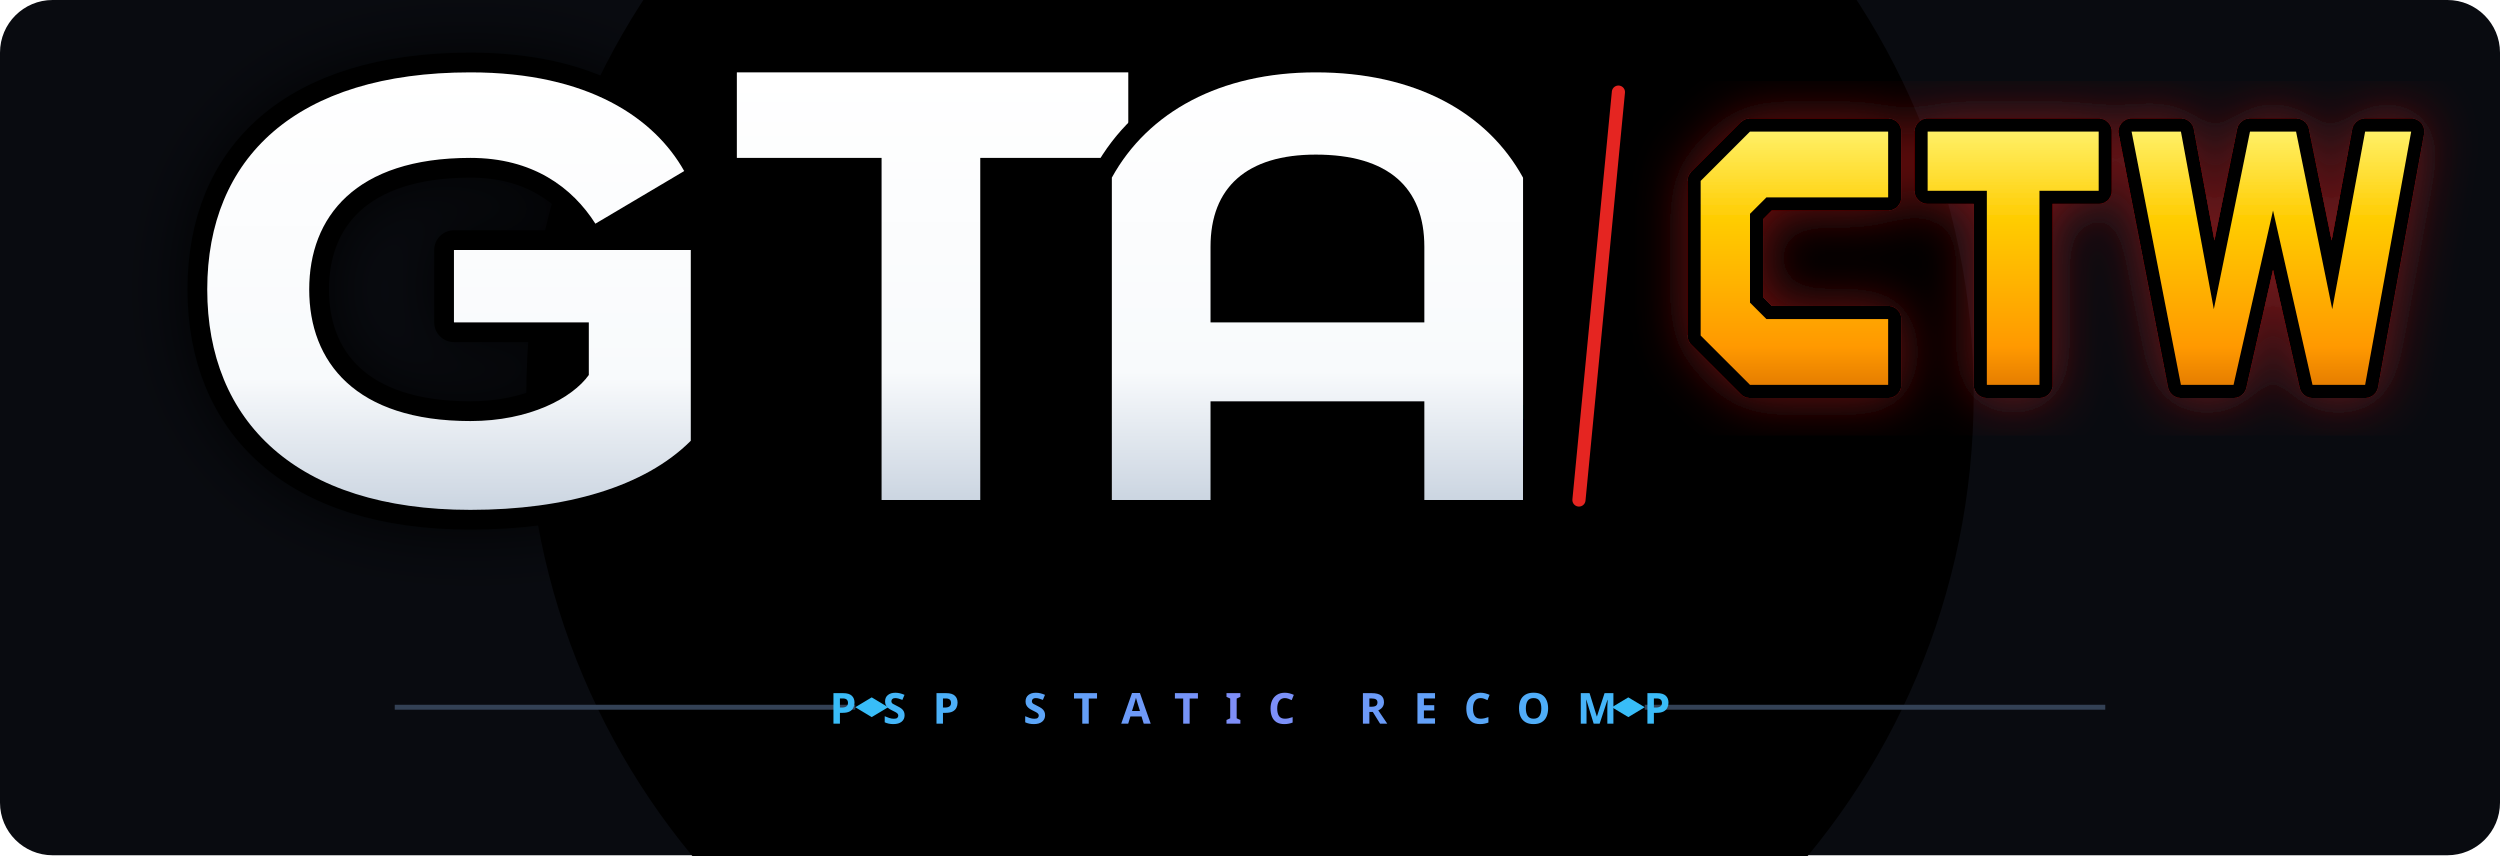
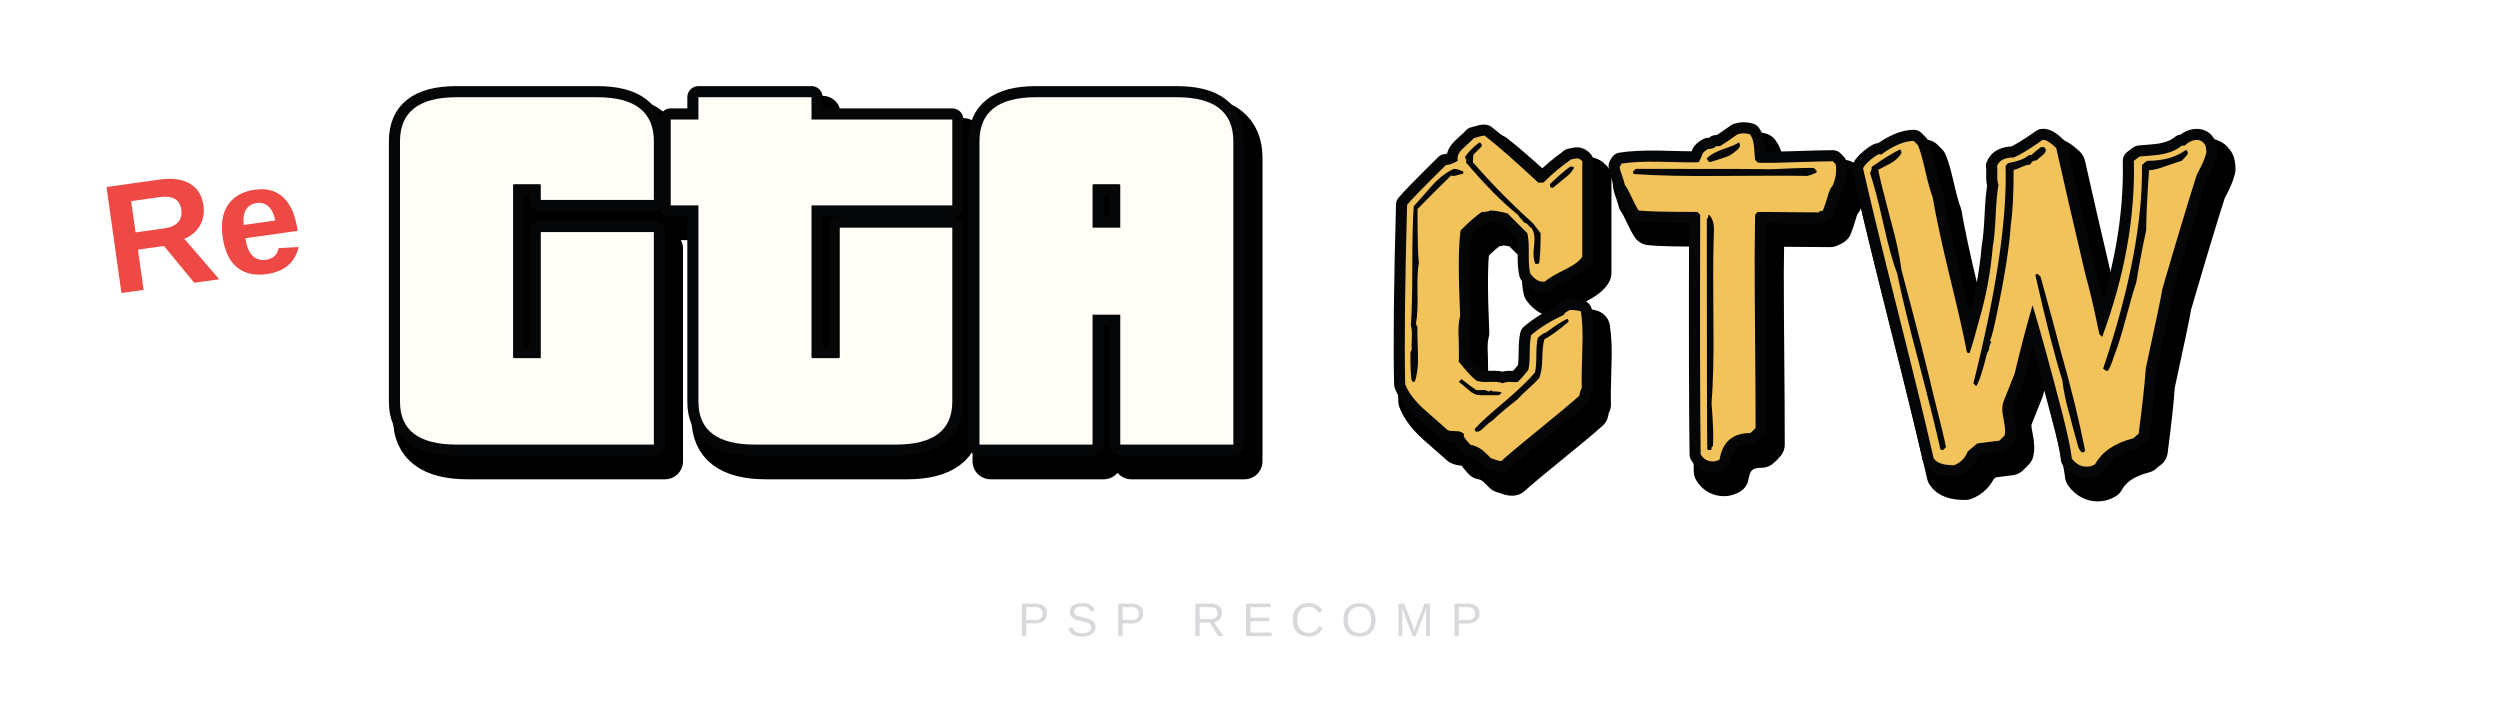
- <svg xmlns="http://www.w3.org/2000/svg" viewBox="0 0 760 260" width="100%" height="100%">
-   <defs>
-     <filter id="gtaShadowCompact" x="-20%" y="-20%" width="140%" height="140%">
-       <feDropShadow dx="6" dy="8" stdDeviation="0" flood-color="#000000" flood-opacity="1.0" />
-       <feDropShadow dx="0" dy="0" stdDeviation="10" flood-color="rgba(0,0,0,0.85)" />
-     </filter>
-     <filter id="ctwShadowCompact" x="-20%" y="-20%" width="140%" height="140%">
-       <feDropShadow dx="5" dy="6" stdDeviation="0" flood-color="#000000" flood-opacity="1.0" />
-       <feDropShadow dx="0" dy="0" stdDeviation="8" flood-color="rgba(229, 37, 33, 0.5)" />
-     </filter>
-     <linearGradient id="gtaWhiteGradC" x1="0%" y1="0%" x2="0%" y2="100%">
-       <stop offset="0%" stop-color="#ffffff" />
-       <stop offset="70%" stop-color="#f8fafc" />
-       <stop offset="100%" stop-color="#cbd5e1" />
-     </linearGradient>
-     <linearGradient id="ctwGoldGradC" x1="0%" y1="0%" x2="0%" y2="100%">
-       <stop offset="0%" stop-color="#fff066" />
-       <stop offset="35%" stop-color="#ffcc00" />
-       <stop offset="85%" stop-color="#ff9900" />
-       <stop offset="100%" stop-color="#e67e00" />
-     </linearGradient>
-     <linearGradient id="recompCyanGradC" x1="0%" y1="0%" x2="100%" y2="0%">
-       <stop offset="0%" stop-color="#38bdf8" />
-       <stop offset="50%" stop-color="#818cf8" />
-       <stop offset="100%" stop-color="#38bdf8" />
-     </linearGradient>
-   </defs>
-   <rect width="760" height="260" rx="16" fill="#090b10" />
-   <circle cx="380" cy="120" r="220" fill="radial-gradient(circle, rgba(229,37,33,0.12) 0%, rgba(255,204,0,0.04) 50%, transparent 70%)" />
-   <g id="GTA_Pricedown_Compact" filter="url(#gtaShadowCompact)" transform="translate(18, 10)">
-     <path d="M 125,145               C 72,145 45,118 45,78               C 45,38 72,12 125,12               C 161,12 181,26 190,42               L 163,58               C 156,47 144,38 125,38               C 90,38 76,56 76,78               C 76,100 90,118 125,118               C 143,118 156,111 161,104               L 161,88               L 120,88               L 120,66               L 192,66               L 192,124               C 178,138 154,145 125,145 Z" fill="url(#gtaWhiteGradC)" stroke="#000000" stroke-width="12" stroke-linejoin="round" paint-order="stroke fill" />
-     <path d="M 206,12               L 325,12               L 325,38               L 280,38               L 280,142               L 250,142               L 250,38               L 206,38 Z" fill="url(#gtaWhiteGradC)" stroke="#000000" stroke-width="12" stroke-linejoin="round" paint-order="stroke fill" />
-     <path d="M 382,12               C 412,12 434,24 445,44               L 445,142               L 415,142               L 415,112               L 350,112               L 350,142               L 320,142               L 320,44               C 331,24 353,12 382,12 Z              M 382,37               C 361,37 350,47 350,65               L 350,88               L 415,88               L 415,65               C 415,47 404,37 382,37 Z" fill="url(#gtaWhiteGradC)" stroke="#000000" stroke-width="12" stroke-linejoin="round" paint-order="stroke fill" />
-   </g>
-   <line x1="492" y1="28" x2="480" y2="152" stroke="#e52521" stroke-width="4" stroke-linecap="round" />
-   <g id="CTW_CoverFont" filter="url(#ctwShadowCompact)" transform="translate(506, 26)">
-     <path d="M 68,14 L 26,14 L 11,29 L 11,76 L 26,91 L 68,91 L 68,71 L 31,71 L 26,66 L 26,39 L 31,34 L 68,34 Z" fill="url(#ctwGoldGradC)" stroke="#000000" stroke-width="8" stroke-linejoin="round" paint-order="stroke fill" />
-     <path d="M 80,14 L 132,14 L 132,32 L 114,32 L 114,91 L 98,91 L 98,32 L 80,32 Z" fill="url(#ctwGoldGradC)" stroke="#000000" stroke-width="8" stroke-linejoin="round" paint-order="stroke fill" />
-     <path d="M 142,14 L 157,14 L 167,68 L 178,14 L 192,14 L 203,68 L 213,14 L 227,14 L 213,91 L 197,91 L 185,38 L 173,91 L 157,91 Z" fill="url(#ctwGoldGradC)" stroke="#000000" stroke-width="8" stroke-linejoin="round" paint-order="stroke fill" />
-   </g>
-   <g transform="translate(380, 215)">
-     <line x1="-260" y1="0" x2="-120" y2="0" stroke="#334155" stroke-width="1.5" />
-     <line x1="120" y1="0" x2="260" y2="0" stroke="#334155" stroke-width="1.5" />
-     <polygon points="-115,-3 -110,0 -115,3 -120,0" fill="#38bdf8" />
-     <polygon points="115,-3 120,0 115,3 110,0" fill="#38bdf8" />
-     <text x="0" y="5" font-family="'Segoe UI', -apple-system, sans-serif" font-size="13" font-weight="800" letter-spacing="8" fill="url(#recompCyanGradC)" text-anchor="middle">PSP STATIC RECOMP</text>
-   </g>
+ <svg xmlns="http://www.w3.org/2000/svg" viewBox="0 0 900 260" width="900" height="260" role="img">
+   <text x="40" y="106" fill="#ee4944" font-family="Arial,sans-serif" font-size="56" font-weight="900" transform="rotate(-8 40 106)">Re</text>
+   <path d="M235.389 160.049V83.532H194.685V128.933H185.096C184.9 128.933 184.705 128.738 184.705 128.542V66.703C184.705 66.507 184.9 66.311 185.096 66.311H194.294C194.489 66.311 194.685 66.507 194.685 66.703V71.986H235.389V50.851C235.389 40.284 228.54 35.0 215.037 35.0H164.352C150.849 35.0 144.0 40.284 144.0 50.851V144.589C144.0 154.961 150.849 160.049 164.352 160.049ZM322.474 160.049C335.977 160.049 342.826 154.961 342.826 144.589V81.967H302.317V128.542C302.317 128.738 302.121 128.933 301.926 128.933H292.532C292.337 128.933 292.141 128.738 292.141 128.542V73.943H342.826V43.023H292.141V35.0H251.436V43.023H241.456V73.943H251.436V144.589C251.436 154.961 258.286 160.049 271.789 160.049ZM403.295 81.967H393.315V66.703C393.315 66.507 393.511 66.311 393.706 66.311H402.904C403.1 66.311 403.295 66.507 403.295 66.703ZM444.0 160.049V50.851C444.0 40.284 437.151 35.0 423.648 35.0H372.963C359.46 35.0 352.611 40.284 352.611 50.851V160.049H393.315V113.278H403.295V160.049Z" fill="#000" stroke="#000" stroke-width="13" stroke-linejoin="round" transform="translate(4 6)" />
+   <path d="M235.389 160.049V83.532H194.685V128.933H185.096C184.9 128.933 184.705 128.738 184.705 128.542V66.703C184.705 66.507 184.9 66.311 185.096 66.311H194.294C194.489 66.311 194.685 66.507 194.685 66.703V71.986H235.389V50.851C235.389 40.284 228.54 35.0 215.037 35.0H164.352C150.849 35.0 144.0 40.284 144.0 50.851V144.589C144.0 154.961 150.849 160.049 164.352 160.049ZM322.474 160.049C335.977 160.049 342.826 154.961 342.826 144.589V81.967H302.317V128.542C302.317 128.738 302.121 128.933 301.926 128.933H292.532C292.337 128.933 292.141 128.738 292.141 128.542V73.943H342.826V43.023H292.141V35.0H251.436V43.023H241.456V73.943H251.436V144.589C251.436 154.961 258.286 160.049 271.789 160.049ZM403.295 81.967H393.315V66.703C393.315 66.507 393.511 66.311 393.706 66.311H402.904C403.1 66.311 403.295 66.507 403.295 66.703ZM444.0 160.049V50.851C444.0 40.284 437.151 35.0 423.648 35.0H372.963C359.46 35.0 352.611 40.284 352.611 50.851V160.049H393.315V113.278H403.295V160.049Z" fill="#fffdf6" stroke="#050608" stroke-width="8" stroke-linejoin="round" paint-order="stroke fill" />
+   <path d="M569.622 58.057V92.318Q568.599 94.364 563.997 96.75Q558.031 99.648 556.156 101.352Q553.429 101.864 550.872 98.455Q550.361 96.239 550.361 93V89.591Q550.361 86.182 549.849 83.966L542.69 76.807Q538.77 75.784 536.384 75.784Q535.872 76.295 533.486 76.295Q530.588 78.17 525.815 82.943Q524.622 90.784 525.645 113.795Q524.793 116.864 525.134 121.977Q525.304 128.455 525.134 130.159Q529.054 135.102 531.44 136.977Q532.974 137.659 536.298 137.489Q539.622 137.318 540.986 138.0Q541.838 137.489 543.543 137.489Q545.759 137.659 546.44 137.489Q547.804 136.125 550.19 133.227Q550.702 131.011 550.702 126.92Q550.702 122.83 551.213 120.614Q556.327 116.352 562.804 113.455Q563.315 112.432 565.19 111.58Q567.577 111.58 569.111 112.091Q569.963 117.205 569.622 125.727Q569.281 136.466 569.452 139.534Q568.599 141.409 568.599 142.432Q563.997 146.523 554.537 154.193Q545.077 161.864 540.474 165.955Q539.963 166.125 536.724 164.932Q534.168 162.375 533.656 162.034Q531.611 160.5 529.395 160.159Q527.52 158.114 527.009 157.261V156.239Q526.156 155.216 524.281 155.216Q521.895 155.216 521.213 154.875Q516.952 151.125 512.69 147.375Q507.577 142.773 505.872 138.341Q505.361 116.864 506.554 73.739Q508.599 71.182 520.531 59.42Q522.236 59.42 524.793 57.886Q524.281 55.67 526.668 53.455Q530.418 50.045 530.588 49.705Q533.997 48.682 534.509 48.852Q541.327 54.136 553.77 65.727H555.645Q560.247 61.125 565.361 57.545Q564.679 57.545 567.406 57.034Q568.599 56.864 569.622 58.057ZM566.724 60.443Q566.384 59.932 565.361 59.932Q562.634 61.807 558.031 66.239V67.091Q558.031 67.602 559.054 67.602Q560.077 66.75 562.207 65.045Q564.338 63.341 565.361 62.318Q565.872 61.636 566.724 60.443ZM554.622 83.966Q553.77 82.773 551.724 80.216Q540.304 69.989 530.247 58.398Q530.247 56.011 530.588 55.5Q533.486 52.773 533.486 52.432Q533.486 51.75 532.634 51.239Q529.565 53.455 527.349 56.523Q527.349 56.523 527.69 57.205Q528.031 57.886 527.69 58.398Q538.259 70.841 546.44 77.318Q546.781 78 548.827 80.216Q549.509 80.216 550.19 81.068Q550.872 81.92 551.384 82.091Q552.406 83.625 552.406 86.182Q552.406 87.034 552.236 88.739Q552.065 90.443 552.065 91.295Q552.065 93.511 552.747 95.045Q553.77 95.045 554.111 94.705Q554.622 91.125 554.622 83.966ZM526.838 61.807Q524.793 60.784 523.429 60.784Q519.509 62.489 515.588 66.75Q512.349 70.5 508.94 74.25Q508.429 81.58 508.429 95.727Q508.429 109.875 507.918 117.205Q508.429 118.739 508.259 121.466Q508.088 124.705 508.259 125.898Q507.747 126.068 507.747 127.773Q507.747 135.614 508.259 136.977Q508.259 137.489 509.281 137.489Q510.645 133.739 510.474 127.602Q510.134 118.739 510.304 117.716Q509.793 117.205 509.793 116.182Q510.474 112.602 510.304 105.358Q510.134 98.114 510.815 94.534Q510.304 91.466 510.304 75.273Q514.224 71.182 522.406 63.17Q523.259 63.511 524.281 63.17Q525.815 62.659 526.327 62.659Q526.838 62.659 526.838 61.807ZM564.679 115.841Q564.679 114.818 564.168 114.818Q561.44 116.011 556.497 119.761Q555.645 119.761 553.599 121.636Q553.088 123.852 553.088 127.943Q553.088 132.034 552.577 134.08Q549.338 138.0 542.009 144.307Q533.997 150.955 530.929 154.364Q530.929 155.386 531.44 155.386H532.293Q533.315 154.875 534.764 153.426Q536.213 151.977 537.236 151.466Q540.134 148.568 546.27 143.795Q547.634 142.261 550.276 139.875Q552.918 137.489 554.111 136.125Q555.134 133.739 555.219 129.051Q555.304 124.364 555.986 122.148Q559.224 120.443 564.679 115.841ZM540.645 141.409Q540.134 140.898 537.236 140.898L536.724 140.386Q536.724 140.898 535.702 140.898Q535.02 140.386 533.656 140.386Q531.952 140.557 531.44 140.386Q529.565 139.193 526.156 136.466L525.134 137.489Q525.304 137.489 528.713 140.386Q530.759 142.261 532.804 142.261Q532.974 142.261 539.622 142.261ZM660.815 59.08Q661.497 62.659 659.793 66.75Q658.599 68.114 657.918 70.841Q656.895 74.25 656.384 75.443Q656.384 75.955 655.616 75.955Q654.849 75.955 654.849 76.466L632.69 76.295L631.838 77.318L631.668 91.807Q631.668 104.761 631.838 122.83Q632.009 140.898 632.009 154.023Q631.497 154.705 630.134 155.898Q620.588 155.898 619.054 165.443Q617.861 166.125 616.668 166.125Q613.77 166.125 612.236 163.568Q611.895 139.364 612.065 77.318L611.043 76.295Q593.827 76.295 589.906 75.784Q588.884 74.25 587.435 71.097Q585.986 67.943 584.963 66.58Q584.793 65.727 583.94 63.17Q583.088 61.125 583.088 59.761Q583.599 59.761 583.599 58.909Q588.884 58.057 597.577 58.227Q608.486 58.568 611.554 58.398Q612.577 56.523 612.832 55.585Q613.088 54.648 614.963 53.625Q616.838 53.625 617.861 52.602H619.224Q621.44 51.239 625.531 48.341Q626.724 48 627.747 48Q628.77 48 629.963 48.341Q631.156 49.875 631.412 52.517Q631.668 55.159 631.838 57.545L632.861 58.568Q637.974 58.739 646.327 58.398Q656.554 58.057 659.793 58.057ZM626.043 51.239Q624.679 52.261 620.077 53.795Q616.156 55.159 614.452 57.034Q614.452 57.545 615.474 58.398Q616.668 58.057 619.054 57.29Q621.44 56.523 622.634 56.011Q626.384 53.625 626.384 52.432Q626.384 51.92 626.043 51.239ZM653.997 61.466 652.974 60.443Q649.395 60.443 644.622 60.614Q637.974 60.955 636.099 60.955Q640.02 60.784 588.884 60.784L587.861 61.807Q587.861 62.659 588.372 62.659Q600.304 63.511 619.565 63.341Q643.599 63.17 650.588 63.341Q651.611 63.17 653.486 62.318Q653.997 62.318 653.997 61.466ZM616.838 89.25Q616.838 89.25 617.009 83.114Q617.179 79.364 615.304 77.318Q614.963 77.318 614.963 78.0Q614.963 78.682 614.452 78.682Q614.452 152.83 614.622 161.693Q614.622 162.034 615.645 162.034Q616.156 162.034 616.156 161.352Q616.156 160.67 616.668 160.67Q617.009 155.557 616.156 145.159Q617.009 134.591 616.838 117.205Q616.668 95.557 616.838 89.25ZM794.281 54.989Q793.599 57.886 790.872 62.83Q786.44 76.636 778.429 104.08Q778.259 105.955 772.463 132.716Q771.952 140.557 769.906 156.239Q769.224 156.58 768.031 157.773Q757.974 160.33 754.224 167.148Q752.861 168 751.156 168Q748.088 168 745.872 165.102Q745.361 160.33 742.463 148.909Q735.815 123.341 731.724 109.875Q728.656 120.273 725.247 134.591Q723.884 138.0 721.156 144.818Q720.815 146.011 720.815 147.375Q720.815 148.568 721.327 151.125Q721.838 153.682 721.838 155.045Q721.838 155.898 721.668 156.75L719.793 158.625Q717.065 158.966 711.781 159.648Q710.588 160.67 708.372 162.545Q707.009 166.125 703.429 167.489Q697.634 167.489 696.099 164.932Q692.179 147.545 683.401 112.773Q674.622 78 670.702 60.614Q671.554 58.739 675.134 56.182Q675.304 56.182 675.986 55.67Q676.497 55.33 677.179 55.67Q683.997 50.727 688.94 50.727L690.474 52.261Q691.668 55.159 693.116 61.551Q694.565 67.943 695.759 71.011Q697.463 81.068 701.724 98.795Q706.497 118.227 708.031 126.58Q708.031 127.091 709.054 127.091Q710.418 123.17 712.463 115.33Q716.213 102.716 717.406 88.739Q718.088 85.159 718.429 77.744Q718.77 70.33 719.452 66.58Q718.94 65.386 719.026 63Q719.111 60.614 718.94 59.761Q720.134 56.693 724.906 56.693Q727.804 55.67 735.304 50.386Q736.838 50.045 740.247 53.284Q743.656 68.625 750.815 99.136Q752.861 106.125 755.759 120.273L756.781 121.295Q768.884 88.568 768.202 57.886Q768.884 57.375 770.247 56.352Q777.065 55.841 778.429 55.5Q782.861 54.648 785.418 52.432H786.44Q788.656 50.386 790.872 50.386Q792.747 50.386 793.77 52.091Q794.281 52.943 794.281 54.989ZM786.952 53.966Q781.668 57.886 773.145 57.886Q772.463 58.057 771.099 59.42Q771.611 89.591 757.122 132.716Q758.145 133.568 758.656 133.568Q759.509 133.057 761.213 127.773Q763.088 123 765.304 114.648Q767.861 105.102 769.054 101.693Q770.929 90.443 772.634 82.943Q772.634 75.784 773.656 61.295Q776.213 61.125 779.793 59.761Q784.224 58.227 785.418 57.886Q787.634 55.67 787.634 55.159Q787.634 54.477 786.952 53.966ZM735.815 52.943H734.793Q733.599 53.795 731.213 55.841H730.361Q728.486 57.716 722.861 58.739L722.009 59.761Q722.861 88.398 710.418 138.0L711.44 139.023Q712.974 136.807 715.361 127.091Q715.872 126.58 716.128 125.131Q716.384 123.682 716.895 123.17L716.384 122.659Q717.236 120.955 718.77 113.455Q723.202 92.318 723.884 80.898Q724.906 74.25 724.906 61.125Q725.588 61.125 727.634 60.187Q729.679 59.25 730.872 59.25Q731.554 57.716 733.259 57.716Q733.429 57.375 734.963 56.182Q736.497 54.989 736.497 54.136Q736.497 53.455 735.815 52.943ZM750.645 162.205Q747.406 145.841 741.952 126.75Q739.565 117.545 734.622 99.648L733.599 98.625Q732.747 98.625 732.747 99.136Q738.543 124.705 742.463 136.977Q742.974 142.091 745.02 149.25Q746.554 155.216 748.259 161.182Q749.111 162.886 749.793 162.886Q750.304 162.886 750.645 162.205ZM700.531 161.011Q700.19 158.455 696.099 142.432Q692.52 127.091 684.509 97.091Q683.656 90.102 680.588 79.023Q677.009 65.557 676.156 61.125Q679.736 59.25 680.759 58.739Q683.315 57.205 684.509 55.159Q684.509 54.136 683.997 53.795Q680.418 55.5 673.77 60.102Q673.94 60.614 673.599 61.381Q673.259 62.148 673.259 62.489Q675.304 68.455 678.031 80.642Q680.759 92.83 682.974 98.455Q685.361 110.216 690.645 129.989Q696.611 152.83 698.486 161.523Q698.486 162.034 699.509 162.034Z" fill="#000" stroke="#000" stroke-width="13" stroke-linejoin="round" transform="translate(4 6)" />
+   <path d="M569.622 58.057V92.318Q568.599 94.364 563.997 96.75Q558.031 99.648 556.156 101.352Q553.429 101.864 550.872 98.455Q550.361 96.239 550.361 93V89.591Q550.361 86.182 549.849 83.966L542.69 76.807Q538.77 75.784 536.384 75.784Q535.872 76.295 533.486 76.295Q530.588 78.17 525.815 82.943Q524.622 90.784 525.645 113.795Q524.793 116.864 525.134 121.977Q525.304 128.455 525.134 130.159Q529.054 135.102 531.44 136.977Q532.974 137.659 536.298 137.489Q539.622 137.318 540.986 138.0Q541.838 137.489 543.543 137.489Q545.759 137.659 546.44 137.489Q547.804 136.125 550.19 133.227Q550.702 131.011 550.702 126.92Q550.702 122.83 551.213 120.614Q556.327 116.352 562.804 113.455Q563.315 112.432 565.19 111.58Q567.577 111.58 569.111 112.091Q569.963 117.205 569.622 125.727Q569.281 136.466 569.452 139.534Q568.599 141.409 568.599 142.432Q563.997 146.523 554.537 154.193Q545.077 161.864 540.474 165.955Q539.963 166.125 536.724 164.932Q534.168 162.375 533.656 162.034Q531.611 160.5 529.395 160.159Q527.52 158.114 527.009 157.261V156.239Q526.156 155.216 524.281 155.216Q521.895 155.216 521.213 154.875Q516.952 151.125 512.69 147.375Q507.577 142.773 505.872 138.341Q505.361 116.864 506.554 73.739Q508.599 71.182 520.531 59.42Q522.236 59.42 524.793 57.886Q524.281 55.67 526.668 53.455Q530.418 50.045 530.588 49.705Q533.997 48.682 534.509 48.852Q541.327 54.136 553.77 65.727H555.645Q560.247 61.125 565.361 57.545Q564.679 57.545 567.406 57.034Q568.599 56.864 569.622 58.057ZM566.724 60.443Q566.384 59.932 565.361 59.932Q562.634 61.807 558.031 66.239V67.091Q558.031 67.602 559.054 67.602Q560.077 66.75 562.207 65.045Q564.338 63.341 565.361 62.318Q565.872 61.636 566.724 60.443ZM554.622 83.966Q553.77 82.773 551.724 80.216Q540.304 69.989 530.247 58.398Q530.247 56.011 530.588 55.5Q533.486 52.773 533.486 52.432Q533.486 51.75 532.634 51.239Q529.565 53.455 527.349 56.523Q527.349 56.523 527.69 57.205Q528.031 57.886 527.69 58.398Q538.259 70.841 546.44 77.318Q546.781 78 548.827 80.216Q549.509 80.216 550.19 81.068Q550.872 81.92 551.384 82.091Q552.406 83.625 552.406 86.182Q552.406 87.034 552.236 88.739Q552.065 90.443 552.065 91.295Q552.065 93.511 552.747 95.045Q553.77 95.045 554.111 94.705Q554.622 91.125 554.622 83.966ZM526.838 61.807Q524.793 60.784 523.429 60.784Q519.509 62.489 515.588 66.75Q512.349 70.5 508.94 74.25Q508.429 81.58 508.429 95.727Q508.429 109.875 507.918 117.205Q508.429 118.739 508.259 121.466Q508.088 124.705 508.259 125.898Q507.747 126.068 507.747 127.773Q507.747 135.614 508.259 136.977Q508.259 137.489 509.281 137.489Q510.645 133.739 510.474 127.602Q510.134 118.739 510.304 117.716Q509.793 117.205 509.793 116.182Q510.474 112.602 510.304 105.358Q510.134 98.114 510.815 94.534Q510.304 91.466 510.304 75.273Q514.224 71.182 522.406 63.17Q523.259 63.511 524.281 63.17Q525.815 62.659 526.327 62.659Q526.838 62.659 526.838 61.807ZM564.679 115.841Q564.679 114.818 564.168 114.818Q561.44 116.011 556.497 119.761Q555.645 119.761 553.599 121.636Q553.088 123.852 553.088 127.943Q553.088 132.034 552.577 134.08Q549.338 138.0 542.009 144.307Q533.997 150.955 530.929 154.364Q530.929 155.386 531.44 155.386H532.293Q533.315 154.875 534.764 153.426Q536.213 151.977 537.236 151.466Q540.134 148.568 546.27 143.795Q547.634 142.261 550.276 139.875Q552.918 137.489 554.111 136.125Q555.134 133.739 555.219 129.051Q555.304 124.364 555.986 122.148Q559.224 120.443 564.679 115.841ZM540.645 141.409Q540.134 140.898 537.236 140.898L536.724 140.386Q536.724 140.898 535.702 140.898Q535.02 140.386 533.656 140.386Q531.952 140.557 531.44 140.386Q529.565 139.193 526.156 136.466L525.134 137.489Q525.304 137.489 528.713 140.386Q530.759 142.261 532.804 142.261Q532.974 142.261 539.622 142.261ZM660.815 59.08Q661.497 62.659 659.793 66.75Q658.599 68.114 657.918 70.841Q656.895 74.25 656.384 75.443Q656.384 75.955 655.616 75.955Q654.849 75.955 654.849 76.466L632.69 76.295L631.838 77.318L631.668 91.807Q631.668 104.761 631.838 122.83Q632.009 140.898 632.009 154.023Q631.497 154.705 630.134 155.898Q620.588 155.898 619.054 165.443Q617.861 166.125 616.668 166.125Q613.77 166.125 612.236 163.568Q611.895 139.364 612.065 77.318L611.043 76.295Q593.827 76.295 589.906 75.784Q588.884 74.25 587.435 71.097Q585.986 67.943 584.963 66.58Q584.793 65.727 583.94 63.17Q583.088 61.125 583.088 59.761Q583.599 59.761 583.599 58.909Q588.884 58.057 597.577 58.227Q608.486 58.568 611.554 58.398Q612.577 56.523 612.832 55.585Q613.088 54.648 614.963 53.625Q616.838 53.625 617.861 52.602H619.224Q621.44 51.239 625.531 48.341Q626.724 48 627.747 48Q628.77 48 629.963 48.341Q631.156 49.875 631.412 52.517Q631.668 55.159 631.838 57.545L632.861 58.568Q637.974 58.739 646.327 58.398Q656.554 58.057 659.793 58.057ZM626.043 51.239Q624.679 52.261 620.077 53.795Q616.156 55.159 614.452 57.034Q614.452 57.545 615.474 58.398Q616.668 58.057 619.054 57.29Q621.44 56.523 622.634 56.011Q626.384 53.625 626.384 52.432Q626.384 51.92 626.043 51.239ZM653.997 61.466 652.974 60.443Q649.395 60.443 644.622 60.614Q637.974 60.955 636.099 60.955Q640.02 60.784 588.884 60.784L587.861 61.807Q587.861 62.659 588.372 62.659Q600.304 63.511 619.565 63.341Q643.599 63.17 650.588 63.341Q651.611 63.17 653.486 62.318Q653.997 62.318 653.997 61.466ZM616.838 89.25Q616.838 89.25 617.009 83.114Q617.179 79.364 615.304 77.318Q614.963 77.318 614.963 78.0Q614.963 78.682 614.452 78.682Q614.452 152.83 614.622 161.693Q614.622 162.034 615.645 162.034Q616.156 162.034 616.156 161.352Q616.156 160.67 616.668 160.67Q617.009 155.557 616.156 145.159Q617.009 134.591 616.838 117.205Q616.668 95.557 616.838 89.25ZM794.281 54.989Q793.599 57.886 790.872 62.83Q786.44 76.636 778.429 104.08Q778.259 105.955 772.463 132.716Q771.952 140.557 769.906 156.239Q769.224 156.58 768.031 157.773Q757.974 160.33 754.224 167.148Q752.861 168 751.156 168Q748.088 168 745.872 165.102Q745.361 160.33 742.463 148.909Q735.815 123.341 731.724 109.875Q728.656 120.273 725.247 134.591Q723.884 138.0 721.156 144.818Q720.815 146.011 720.815 147.375Q720.815 148.568 721.327 151.125Q721.838 153.682 721.838 155.045Q721.838 155.898 721.668 156.75L719.793 158.625Q717.065 158.966 711.781 159.648Q710.588 160.67 708.372 162.545Q707.009 166.125 703.429 167.489Q697.634 167.489 696.099 164.932Q692.179 147.545 683.401 112.773Q674.622 78 670.702 60.614Q671.554 58.739 675.134 56.182Q675.304 56.182 675.986 55.67Q676.497 55.33 677.179 55.67Q683.997 50.727 688.94 50.727L690.474 52.261Q691.668 55.159 693.116 61.551Q694.565 67.943 695.759 71.011Q697.463 81.068 701.724 98.795Q706.497 118.227 708.031 126.58Q708.031 127.091 709.054 127.091Q710.418 123.17 712.463 115.33Q716.213 102.716 717.406 88.739Q718.088 85.159 718.429 77.744Q718.77 70.33 719.452 66.58Q718.94 65.386 719.026 63Q719.111 60.614 718.94 59.761Q720.134 56.693 724.906 56.693Q727.804 55.67 735.304 50.386Q736.838 50.045 740.247 53.284Q743.656 68.625 750.815 99.136Q752.861 106.125 755.759 120.273L756.781 121.295Q768.884 88.568 768.202 57.886Q768.884 57.375 770.247 56.352Q777.065 55.841 778.429 55.5Q782.861 54.648 785.418 52.432H786.44Q788.656 50.386 790.872 50.386Q792.747 50.386 793.77 52.091Q794.281 52.943 794.281 54.989ZM786.952 53.966Q781.668 57.886 773.145 57.886Q772.463 58.057 771.099 59.42Q771.611 89.591 757.122 132.716Q758.145 133.568 758.656 133.568Q759.509 133.057 761.213 127.773Q763.088 123 765.304 114.648Q767.861 105.102 769.054 101.693Q770.929 90.443 772.634 82.943Q772.634 75.784 773.656 61.295Q776.213 61.125 779.793 59.761Q784.224 58.227 785.418 57.886Q787.634 55.67 787.634 55.159Q787.634 54.477 786.952 53.966ZM735.815 52.943H734.793Q733.599 53.795 731.213 55.841H730.361Q728.486 57.716 722.861 58.739L722.009 59.761Q722.861 88.398 710.418 138.0L711.44 139.023Q712.974 136.807 715.361 127.091Q715.872 126.58 716.128 125.131Q716.384 123.682 716.895 123.17L716.384 122.659Q717.236 120.955 718.77 113.455Q723.202 92.318 723.884 80.898Q724.906 74.25 724.906 61.125Q725.588 61.125 727.634 60.187Q729.679 59.25 730.872 59.25Q731.554 57.716 733.259 57.716Q733.429 57.375 734.963 56.182Q736.497 54.989 736.497 54.136Q736.497 53.455 735.815 52.943ZM750.645 162.205Q747.406 145.841 741.952 126.75Q739.565 117.545 734.622 99.648L733.599 98.625Q732.747 98.625 732.747 99.136Q738.543 124.705 742.463 136.977Q742.974 142.091 745.02 149.25Q746.554 155.216 748.259 161.182Q749.111 162.886 749.793 162.886Q750.304 162.886 750.645 162.205ZM700.531 161.011Q700.19 158.455 696.099 142.432Q692.52 127.091 684.509 97.091Q683.656 90.102 680.588 79.023Q677.009 65.557 676.156 61.125Q679.736 59.25 680.759 58.739Q683.315 57.205 684.509 55.159Q684.509 54.136 683.997 53.795Q680.418 55.5 673.77 60.102Q673.94 60.614 673.599 61.381Q673.259 62.148 673.259 62.489Q675.304 68.455 678.031 80.642Q680.759 92.83 682.974 98.455Q685.361 110.216 690.645 129.989Q696.611 152.83 698.486 161.523Q698.486 162.034 699.509 162.034Z" fill="#f2c35b" stroke="#050608" stroke-width="8" stroke-linejoin="round" paint-order="stroke fill" />
+   <text x="450" y="229" text-anchor="middle" fill="#d8d9dd" font-family="Arial,sans-serif" font-size="17" letter-spacing="6">PSP RECOMP</text>
</svg>
